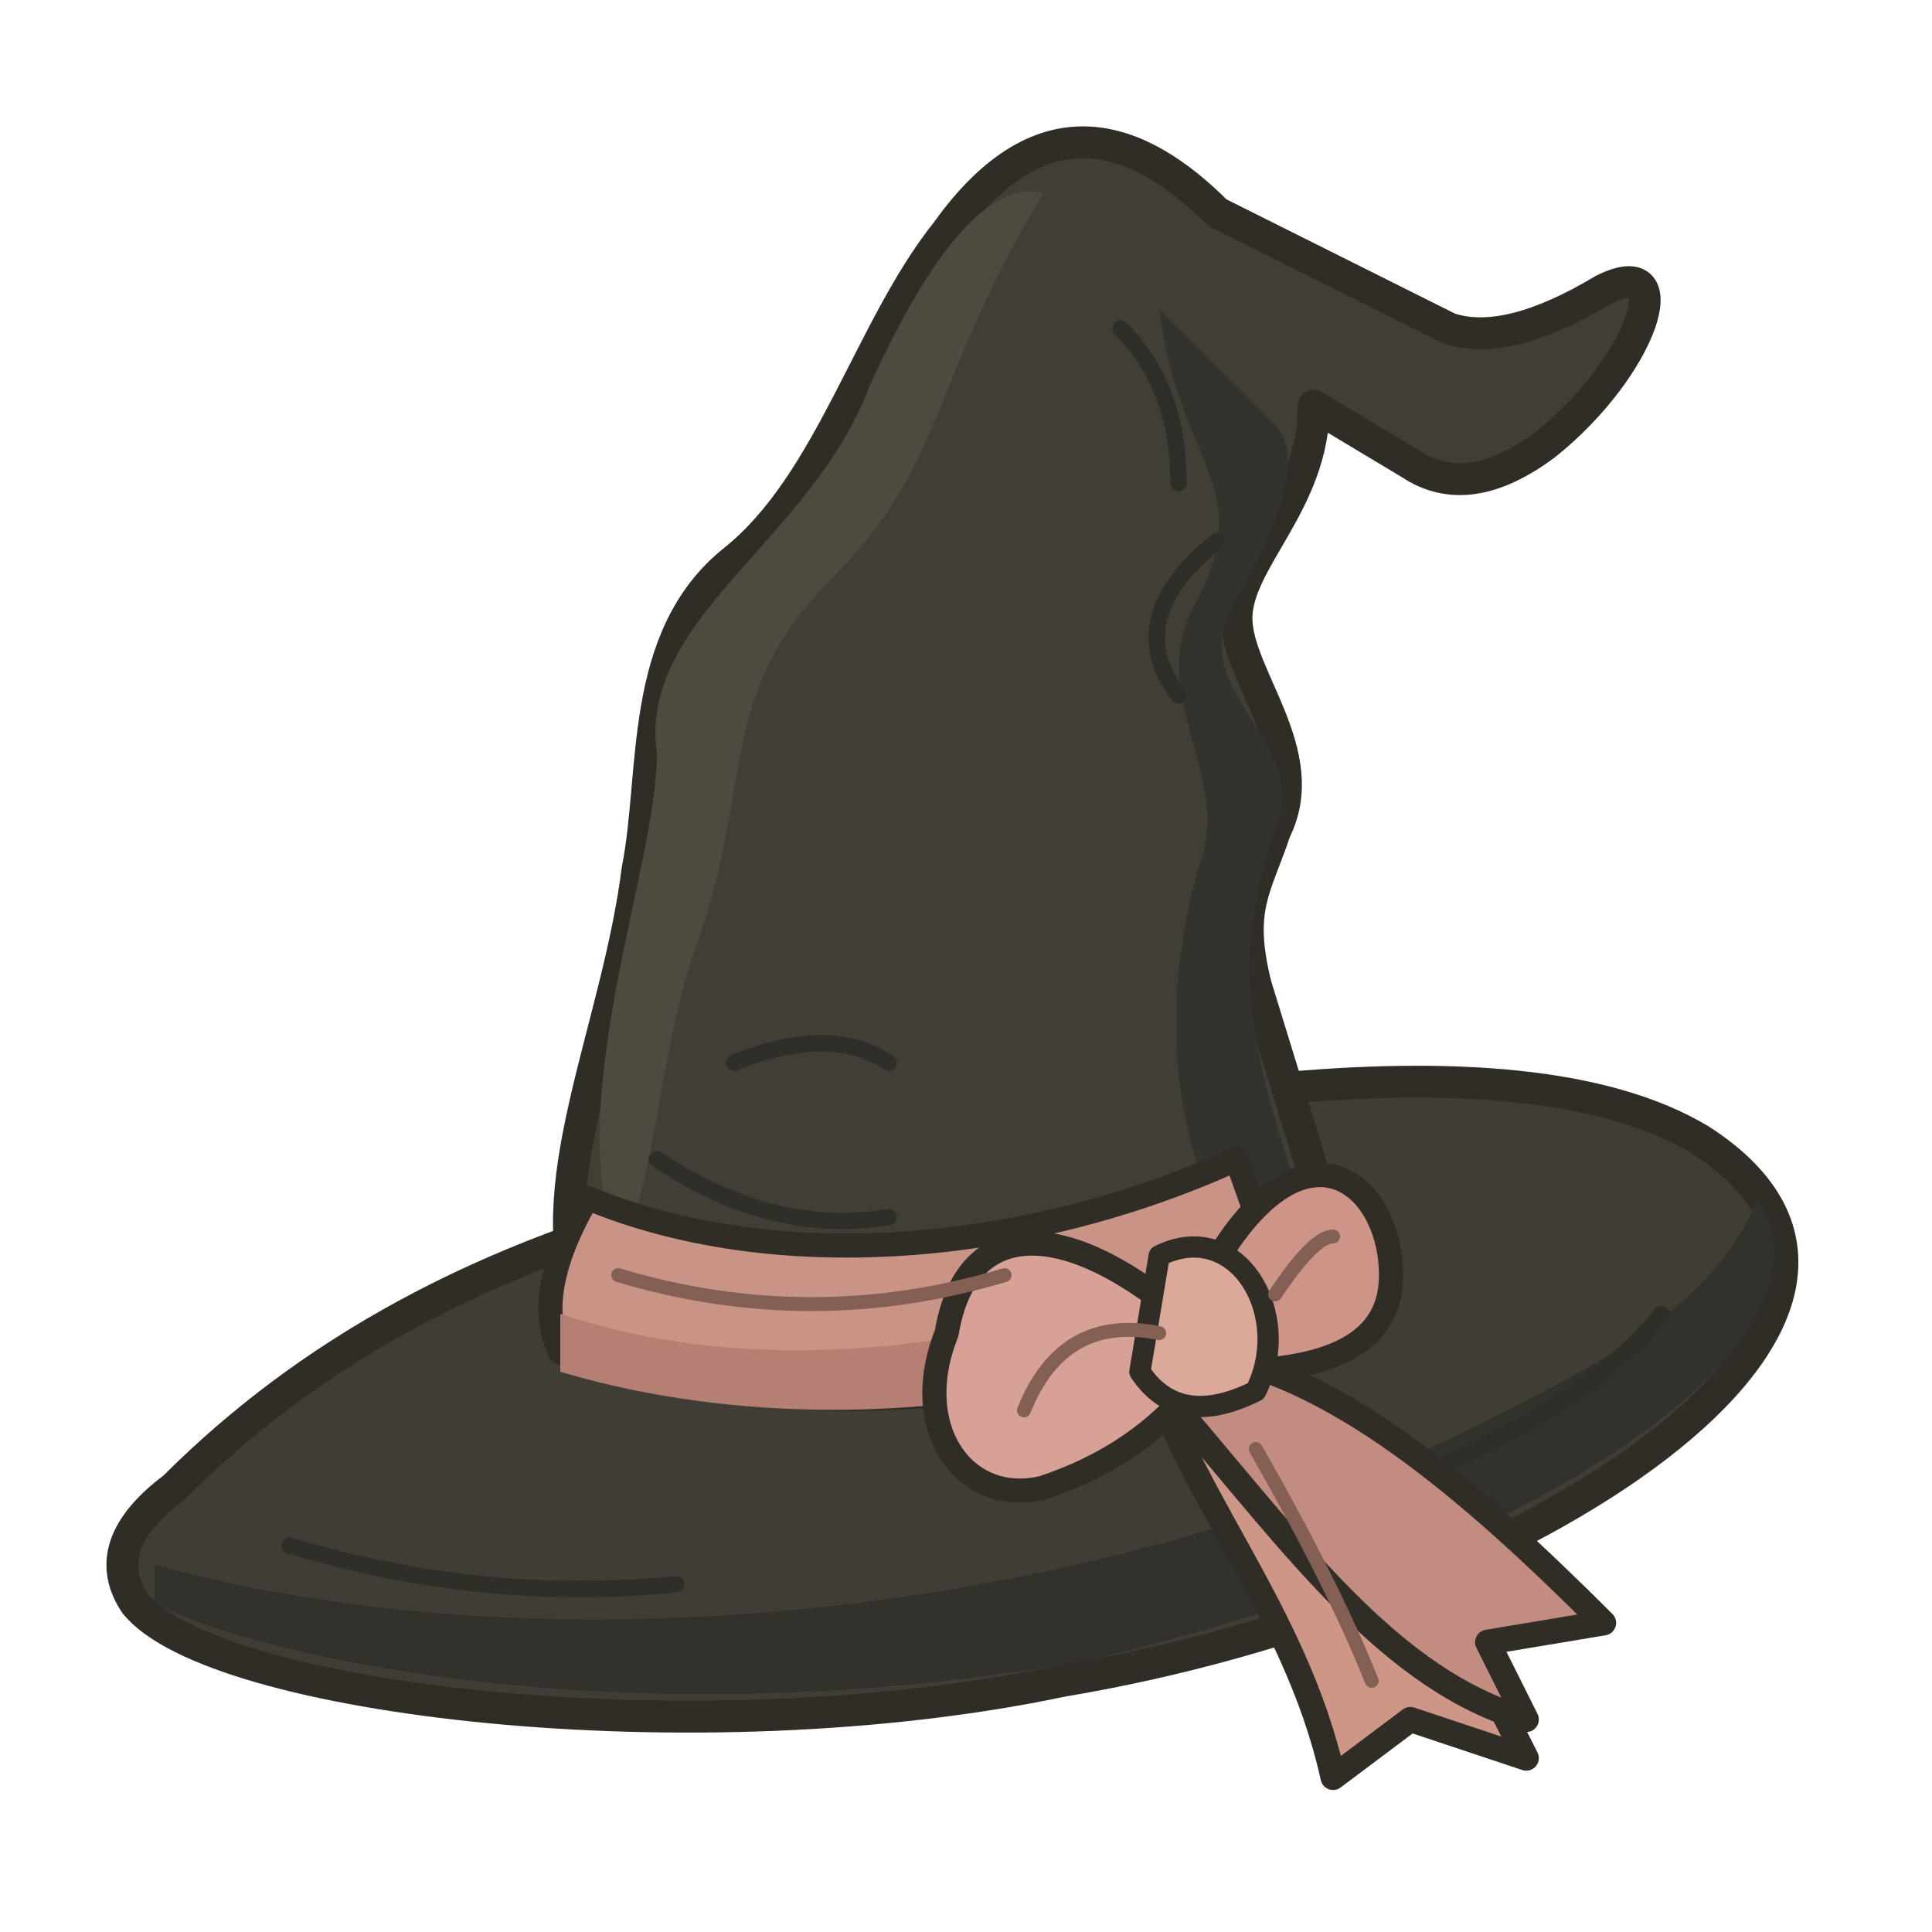
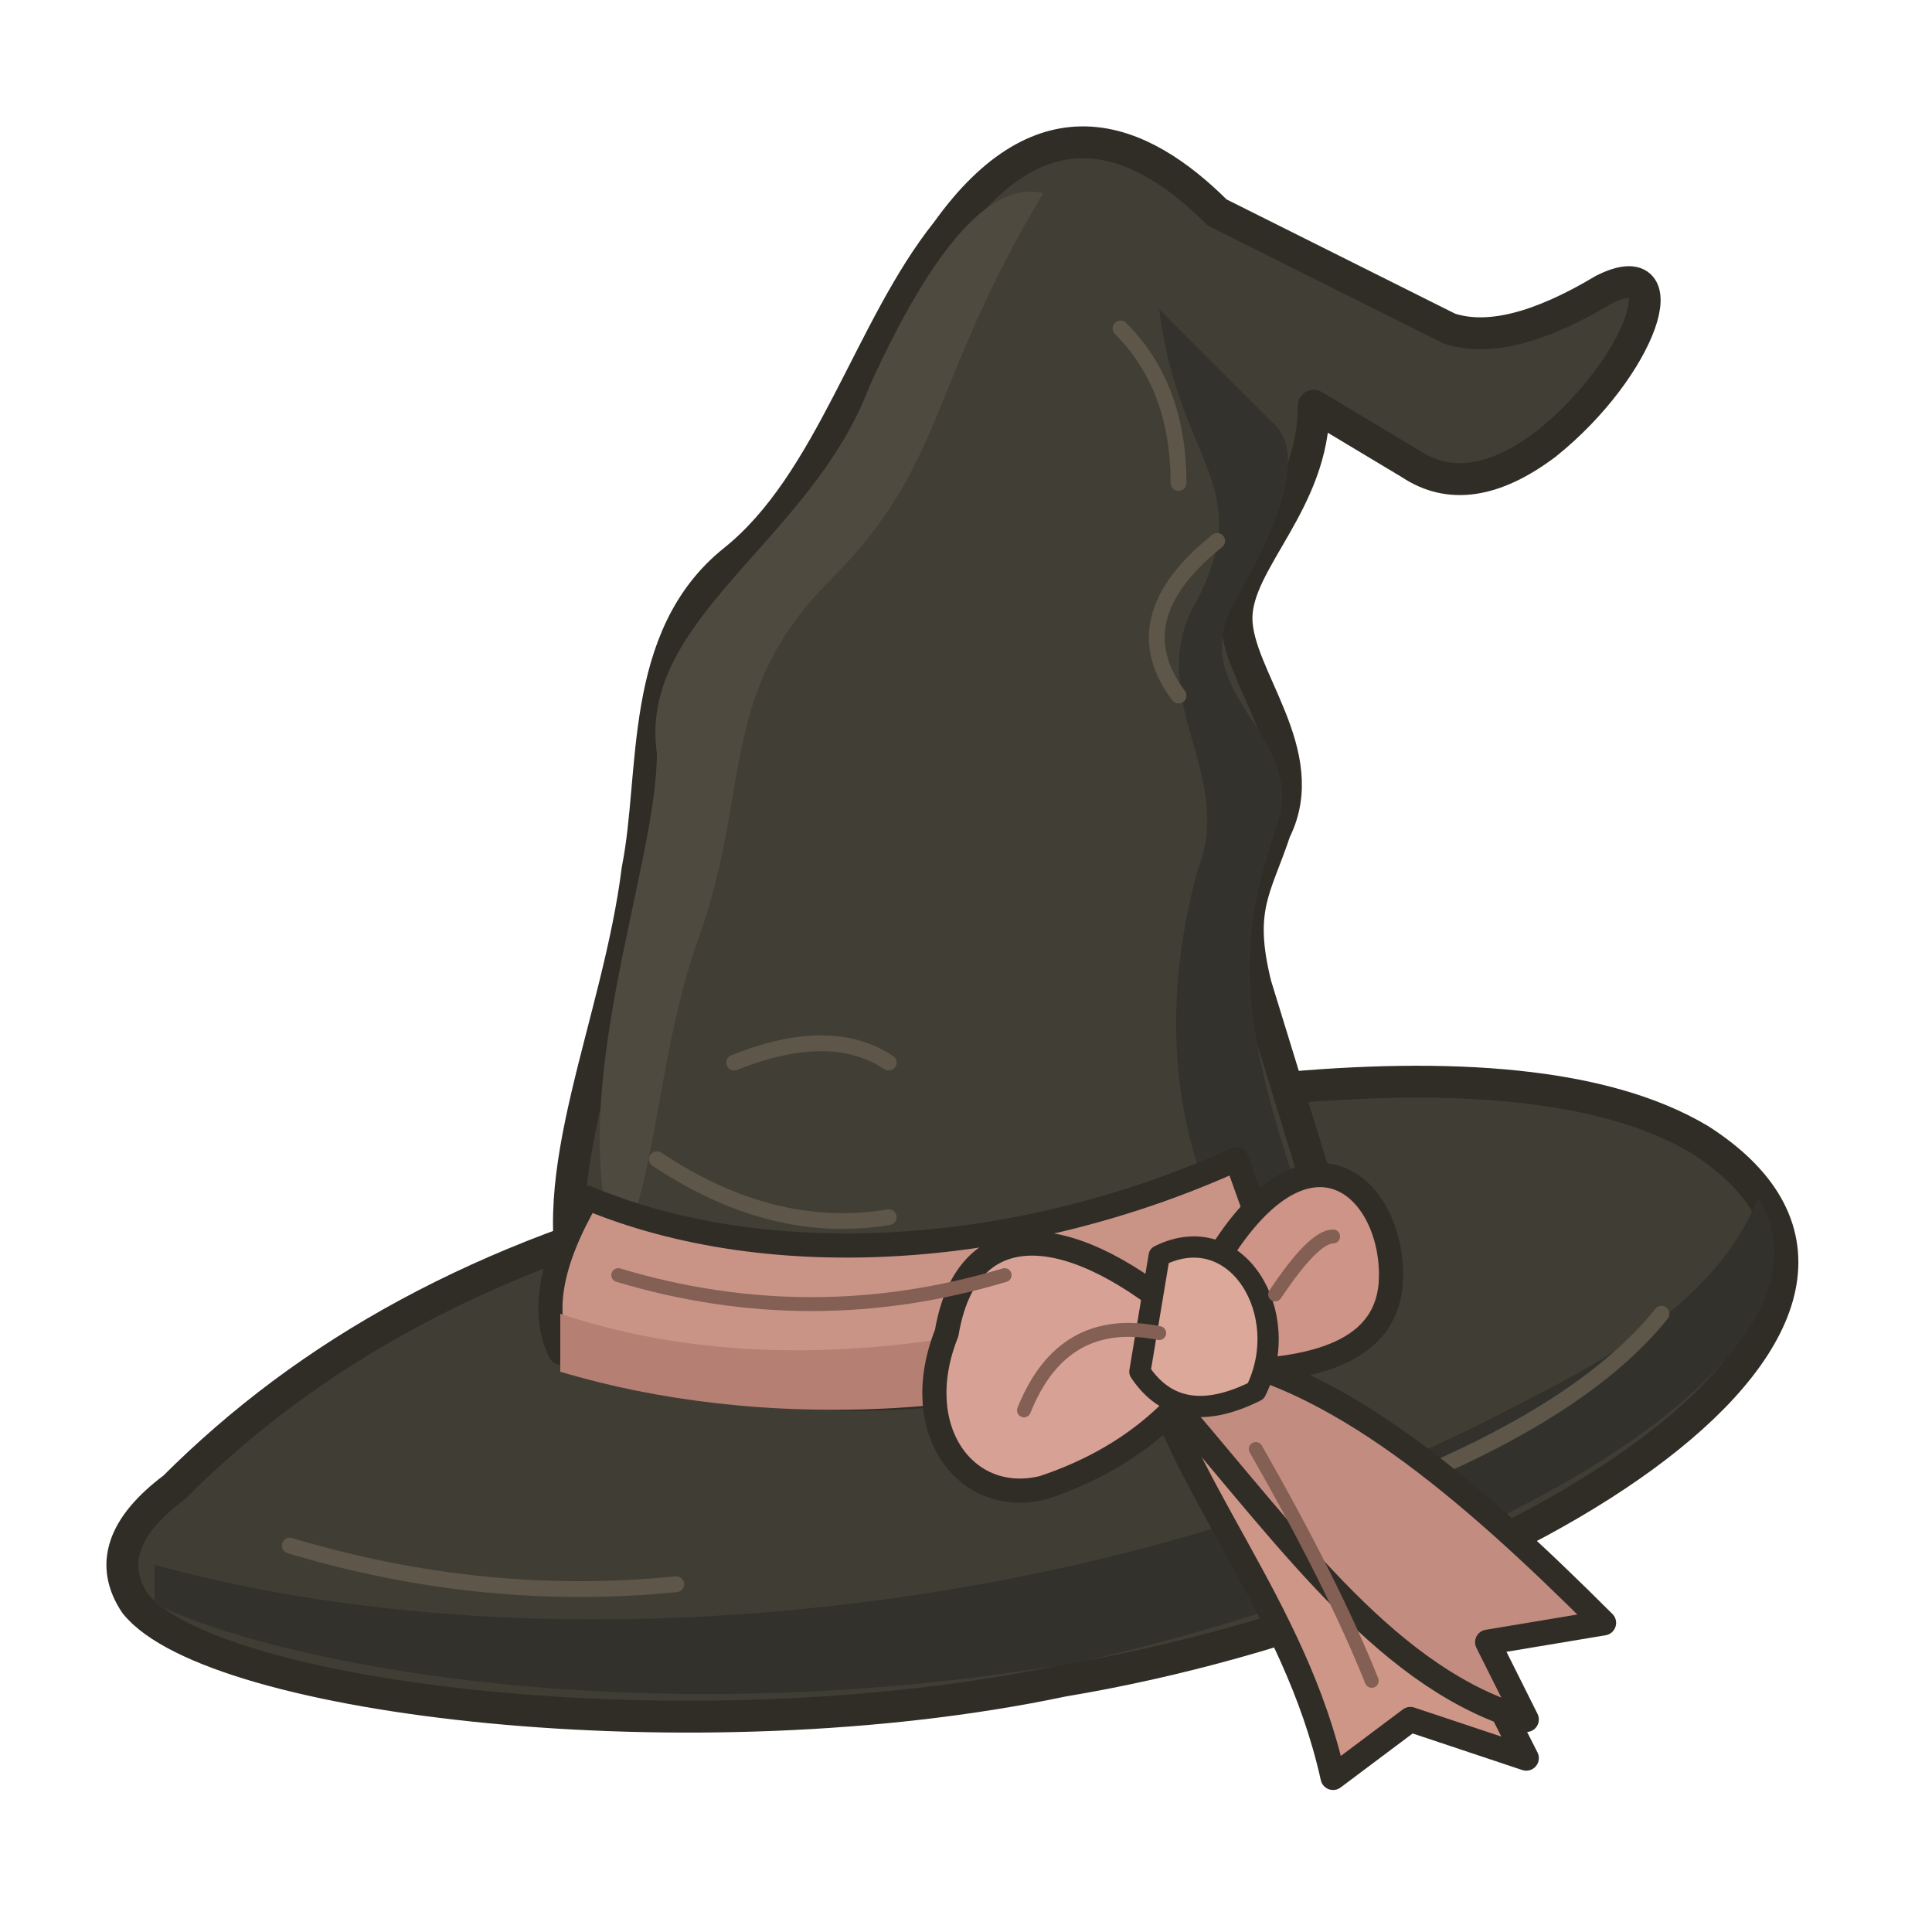
<svg xmlns="http://www.w3.org/2000/svg" class="stick" viewBox="0 0 100 100">
  <g stroke-linecap="round" stroke-linejoin="round">
    <path d="M9 77 C16 70 25 65 37 62 C56 57 78 53 88 59 C102 68 79 83 55 87 C36 91 11 88 7 83 Q5 80 9 77 Z" fill="#403d35" stroke="#302d27" stroke-width="1.65" />
    <path d="M8 81 C30 87 59 83 78 73 C84 70 89 67 91 62 C96 70 78 81 56 86 C33 90 14 86 8 83 Z" fill="#32312b" stroke="#302d27" stroke-width="0" />
    <path d="M30 67 C28 61 32 53 33 45 C34 40 33 33 38 29 C43 25 45 17 49 12 C54 5 59 7 63 11 L75 17 Q78 18 83 15 C87 13 85 19 80 23 Q76 26 73 24 L68 21 C68 26 64 29 64 32 C64 35 68 39 66 43 C65 46 64 47 65 51 L69 64 C58 72 41 73 30 67 Z" fill="#403e35" stroke="#302d27" stroke-width="1.65" />
    <path d="M54 10 C48 20 49 24 43 30 C37 36 39 41 36 49 C34 55 34 61 32 65 C29 57 34 45 34 39 C33 32 42 28 45 20 Q50 9 54 10 Z" fill="#4e4a40" stroke="#302d27" stroke-width="0" />
    <path d="M60 16 C61 24 65 25 62 31 C59 36 64 40 62 45 Q59 56 64 65 L68 64 C64 53 64 49 66 43 C68 38 61 36 64 31 Q68 24 66 22 Z" fill="#34322c" stroke="#302d27" stroke-width="0" />
-     <path d="M58 17 Q61 20 61 25" fill="none" stroke="#2f2e28" stroke-width="0.85" />
-     <path d="M63 28 Q58 32 61 36" fill="none" stroke="#2f2e28" stroke-width="0.85" />
-     <path d="M38 55 Q43 53 46 55" fill="none" stroke="#2f2e28" stroke-width="0.85" />
-     <path d="M34 60 Q40 64 46 63" fill="none" stroke="#2f2e28" stroke-width="0.85" />
-     <path d="M15 80 Q25 83 35 82" fill="none" stroke="#2f2e28" stroke-width="0.85" />
-     <path d="M72 77 Q82 73 86 68" fill="none" stroke="#2f2e28" stroke-width="0.85" />
+     <path d="M58 17 Q61 20 61 25" fill="none" stroke="#5d5649" stroke-width="0.82" />
+     <path d="M63 28 Q58 32 61 36" fill="none" stroke="#5d5649" stroke-width="0.82" />
+     <path d="M38 55 Q43 53 46 55" fill="none" stroke="#5d5649" stroke-width="0.82" />
+     <path d="M34 60 Q40 64 46 63" fill="none" stroke="#5d5649" stroke-width="0.82" />
+     <path d="M15 80 Q25 83 35 82" fill="none" stroke="#5d5649" stroke-width="0.82" />
+     <path d="M72 77 Q82 73 86 68" fill="none" stroke="#5d5649" stroke-width="0.82" />
    <path d="M30.4 62 C40 66 53 65 64 60 L66.5 67 C55 73 41 74 29 70 Q27.5 67 30.4 62 Z" fill="#c99486" stroke="#302d27" stroke-width="1.25" />
    <path d="M29 68 C41 72 54 69 65 65 L66 68 C53 74 39 74 29 71 Z" fill="#b67f74" stroke="#302d27" stroke-width="0" />
    <path d="M59 69 C61 77 67 83 69 92 L73 89 L79 91 C73 79 69 73 63 67 Z" fill="#ce9687" stroke="#302d27" stroke-width="1.3" />
    <path d="M62 70 C69 71 76 77 83 84 L77 85 L79 89 C72 87 67 80 61 73 Z" fill="#c38c80" stroke="#302d27" stroke-width="1.3" />
    <path d="M61 68 C55 63 50 63 49 69 C47 74 50 78 54 77 Q60 75 63 70 Z" fill="#d7a295" stroke="#302d27" stroke-width="1.25" />
    <path d="M62 67 C67 57 72 61 72 66 C72 70 68 71 63 71 Z" fill="#cd9487" stroke="#302d27" stroke-width="1.25" />
    <path d="M60 65 C64 63 67 68 65 72 Q61 74 59 71 Z" fill="#dba89a" stroke="#302d27" stroke-width="1.1" />
    <path d="M60 69 Q55 68 53 73" fill="none" stroke="#835f54" stroke-width="0.72" />
    <path d="M66 67 Q68 64 69 64" fill="none" stroke="#835f54" stroke-width="0.72" />
    <path d="M65 75 Q69 82 71 87" fill="none" stroke="#835f54" stroke-width="0.72" />
    <path d="M32 66 Q42 69 52 66" fill="none" stroke="#835f54" stroke-width="0.72" />
  </g>
</svg>
